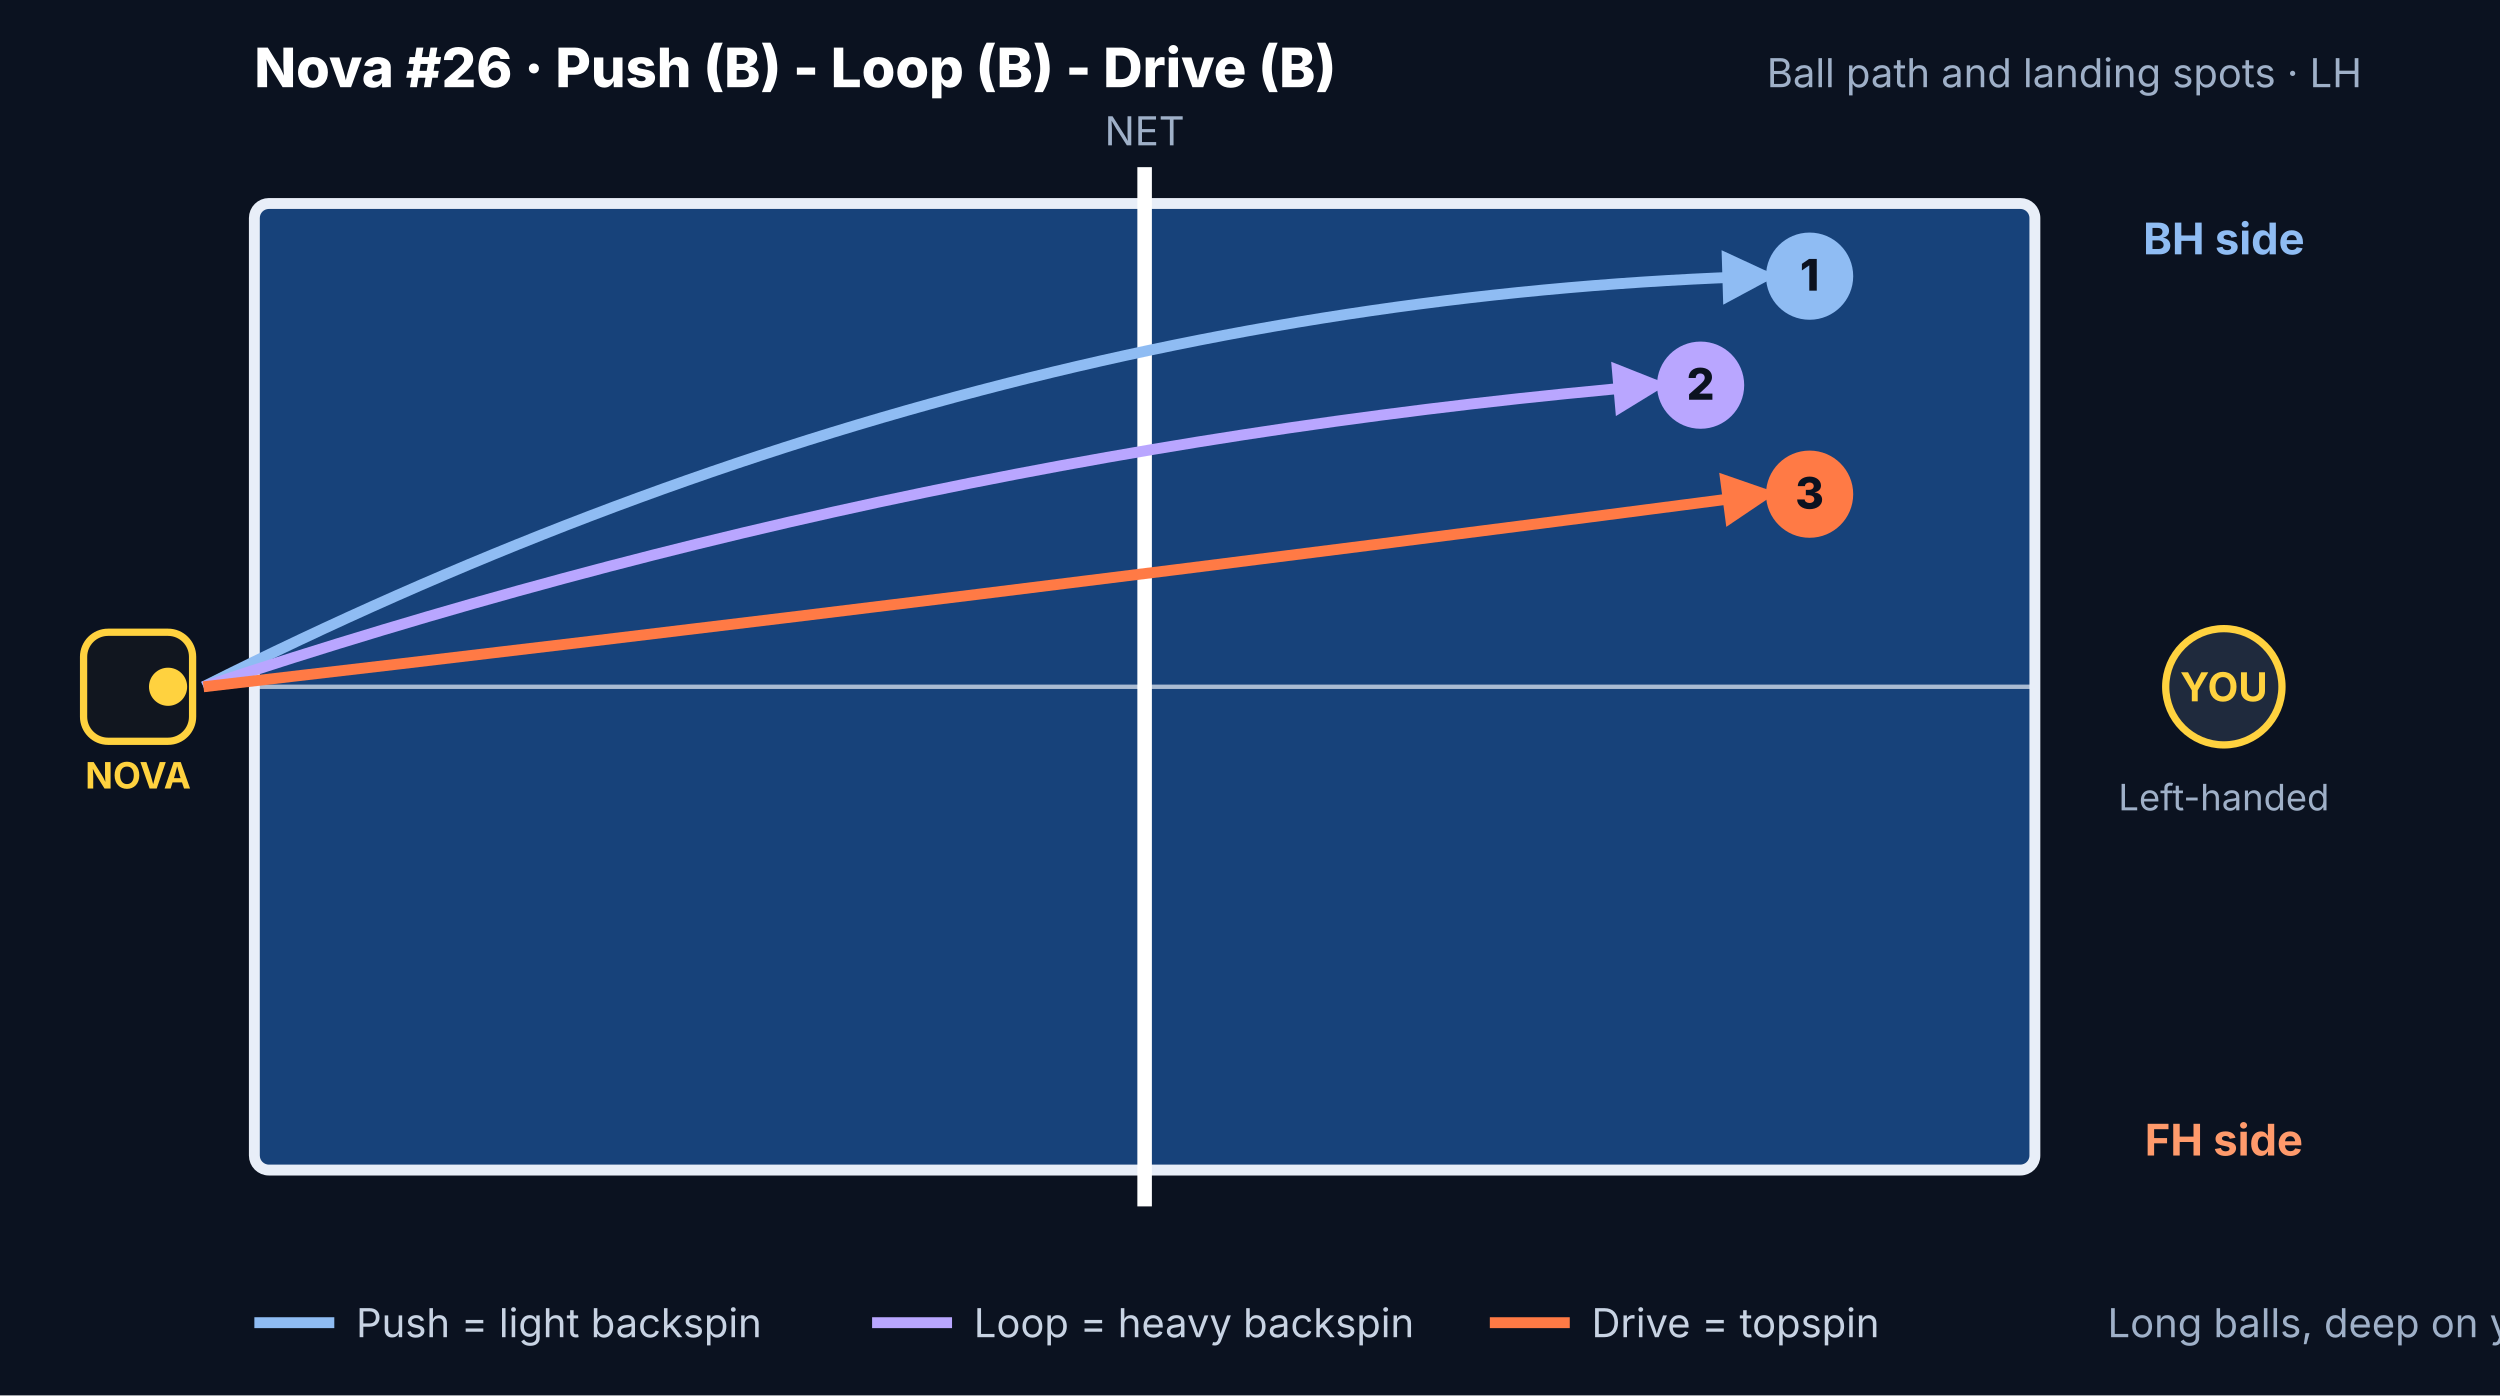
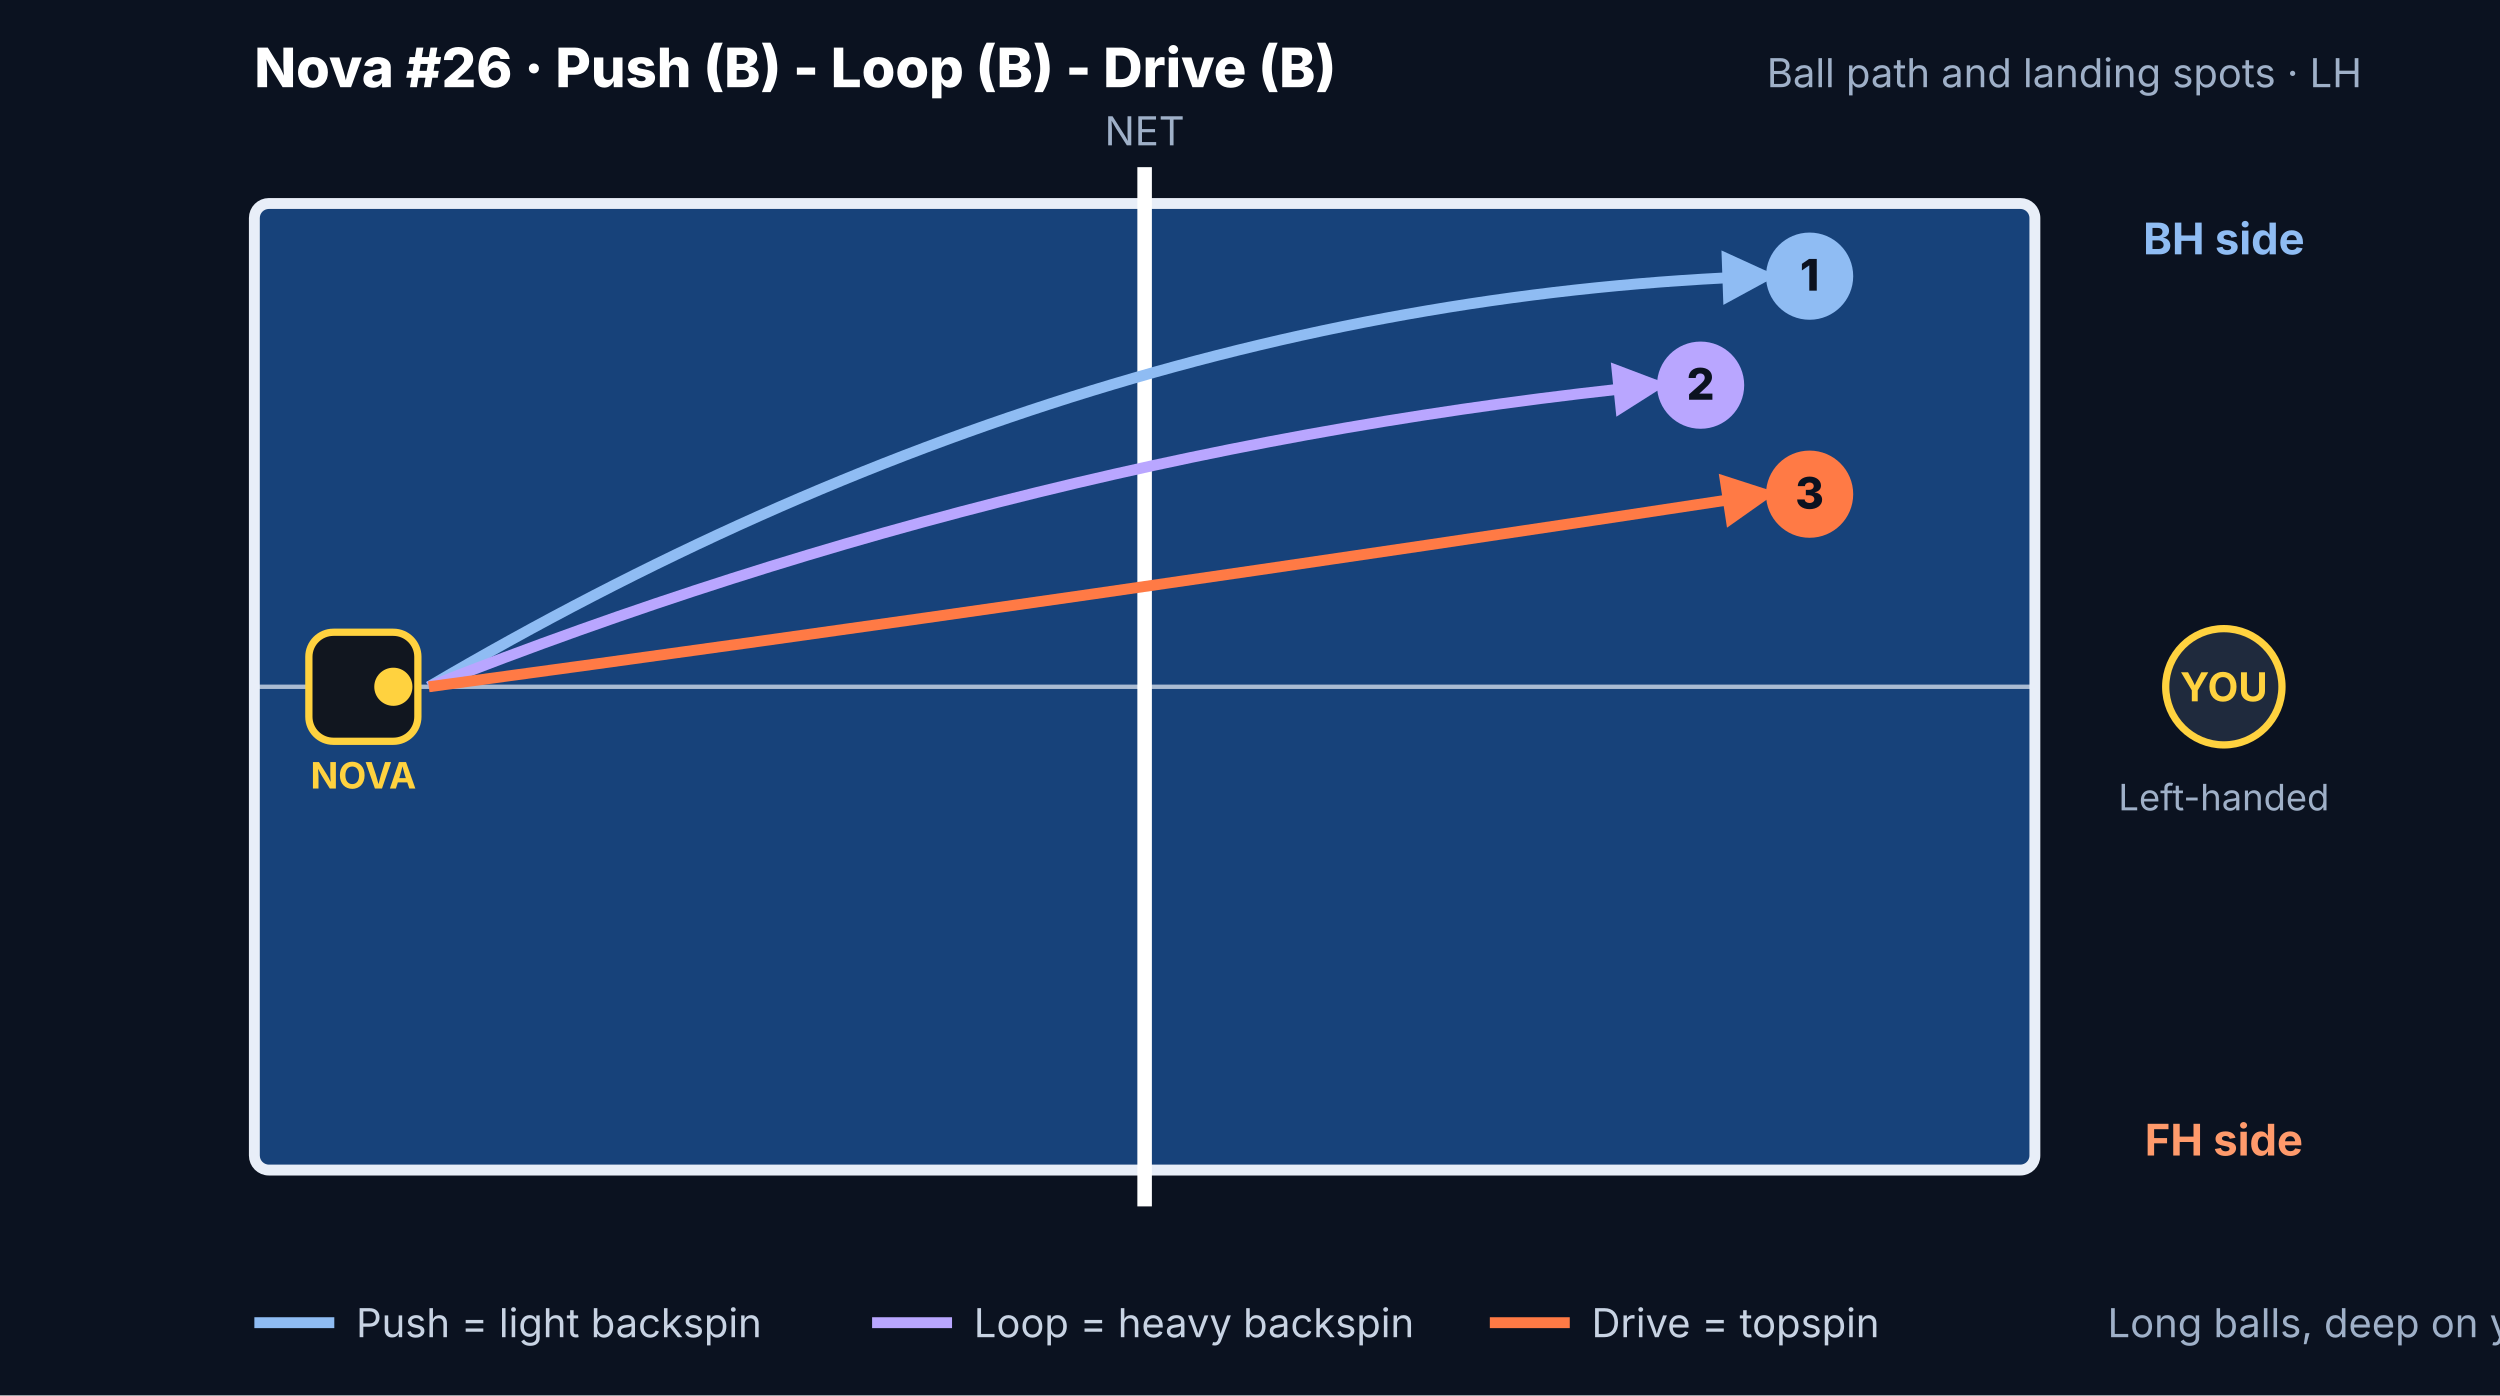
<svg xmlns="http://www.w3.org/2000/svg" viewBox="0 0 688 384" width="1376" height="768">
  <defs>
    <marker id="ah" viewBox="0 0 10 10" refX="8" refY="5" markerWidth="5" markerHeight="5" orient="auto-start-reverse">
      <path d="M0 0L10 5L0 10z" fill="context-stroke" />
    </marker>
    <radialGradient id="glow">
      <stop offset="0" stop-color="#ffd23f" stop-opacity=".55" />
      <stop offset="1" stop-color="#ffd23f" stop-opacity="0" />
    </radialGradient>
  </defs>
  <rect width="688" height="384" fill="#0b1220" />
  <text x="70" y="24" font-family="Inter, Arial, sans-serif" font-size="15" font-weight="800" fill="#ffffff">Nova #26 · Push (B) - Loop (B) - Drive (B)</text>
  <text x="650" y="24" text-anchor="end" font-family="Inter, Arial, sans-serif" font-size="11" fill="#9fb0c8">Ball path and landing spots · LH</text>
  <rect x="70" y="56" width="490" height="266" rx="4" fill="#17427a" stroke="#e8eef8" stroke-width="3" />
  <line x1="70" y1="189" x2="560" y2="189" stroke="#e8eef8" stroke-width="1.2" opacity=".7" />
  <line x1="315" y1="46" x2="315" y2="332" stroke="#ffffff" stroke-width="4" />
  <text x="315" y="40" text-anchor="middle" font-family="Inter, Arial, sans-serif" font-size="11" fill="#9fb0c8">NET</text>
  <circle cx="612" cy="189" r="16" fill="#1f2a3d" stroke="#ffd23f" stroke-width="2" />
  <text x="612" y="193" text-anchor="middle" font-family="Inter, Arial, sans-serif" font-size="11" font-weight="700" fill="#ffd23f">YOU</text>
  <text x="612" y="223" text-anchor="middle" font-family="Inter, Arial, sans-serif" font-size="10" fill="#9fb0c8">Left-handed</text>
  <text x="612" y="318" text-anchor="middle" font-family="Inter, Arial, sans-serif" font-size="12" font-weight="700" fill="#ff9a6b">FH side</text>
  <text x="612" y="70" text-anchor="middle" font-family="Inter, Arial, sans-serif" font-size="12" font-weight="700" fill="#8fbcf3">BH side</text>
-   <rect x="23" y="174" width="30" height="30" rx="6.75" fill="#11161f" stroke="#ffd23f" stroke-width="2" />
-   <circle cx="46.25" cy="189" r="5.25" fill="#ffd23f" />
-   <text x="38" y="217" text-anchor="middle" font-family="Inter, Arial, sans-serif" font-size="10" font-weight="700" fill="#ffd23f">NOVA</text>
-   <path d="M56 189 Q 268 82.5 486 76" fill="none" stroke="#8fbcf3" stroke-width="3" marker-end="url(#ah)" />
+   <rect x="85" y="174" width="30" height="30" rx="6.75" fill="#11161f" stroke="#ffd23f" stroke-width="2" />
+   <circle cx="108.25" cy="189" r="5.25" fill="#ffd23f" />
+   <text x="100" y="217" text-anchor="middle" font-family="Inter, Arial, sans-serif" font-size="10" font-weight="700" fill="#ffd23f">NOVA</text>
+   <path d="M118 189 Q 299 82.5 486 76" fill="none" stroke="#8fbcf3" stroke-width="3" marker-end="url(#ah)" />
  <circle cx="498" cy="76" r="12" fill="#8fbcf3" />
  <text x="498" y="80" text-anchor="middle" font-family="Inter, Arial, sans-serif" font-size="12" font-weight="800" fill="#0b1220">1</text>
-   <path d="M56 189 Q 253 123.5 456 106" fill="none" stroke="#b9a6ff" stroke-width="3" marker-end="url(#ah)" />
+   <path d="M118 189 Q 284 123.5 456 106" fill="none" stroke="#b9a6ff" stroke-width="3" marker-end="url(#ah)" />
  <circle cx="468" cy="106" r="12" fill="#b9a6ff" />
  <text x="468" y="110" text-anchor="middle" font-family="Inter, Arial, sans-serif" font-size="12" font-weight="800" fill="#0b1220">2</text>
-   <path d="M56 189 Q 268 164.5 486 136" fill="none" stroke="#ff7a45" stroke-width="3" marker-end="url(#ah)" />
+   <path d="M118 189 Q 299 164.5 486 136" fill="none" stroke="#ff7a45" stroke-width="3" marker-end="url(#ah)" />
  <circle cx="498" cy="136" r="12" fill="#ff7a45" />
  <text x="498" y="140" text-anchor="middle" font-family="Inter, Arial, sans-serif" font-size="12" font-weight="800" fill="#0b1220">3</text>
  <line x1="70" y1="364" x2="92" y2="364" stroke="#8fbcf3" stroke-width="3" />
  <text x="98" y="368" font-family="Inter, Arial, sans-serif" font-size="11" fill="#c8d3e3">Push = light backspin</text>
  <line x1="240" y1="364" x2="262" y2="364" stroke="#b9a6ff" stroke-width="3" />
  <text x="268" y="368" font-family="Inter, Arial, sans-serif" font-size="11" fill="#c8d3e3">Loop = heavy backspin</text>
  <line x1="410" y1="364" x2="432" y2="364" stroke="#ff7a45" stroke-width="3" />
  <text x="438" y="368" font-family="Inter, Arial, sans-serif" font-size="11" fill="#c8d3e3">Drive = topspin</text>
  <text x="580" y="368" font-family="Inter, Arial, sans-serif" font-size="11" fill="#9fb0c8">Long balls, deep on your half</text>
</svg>
